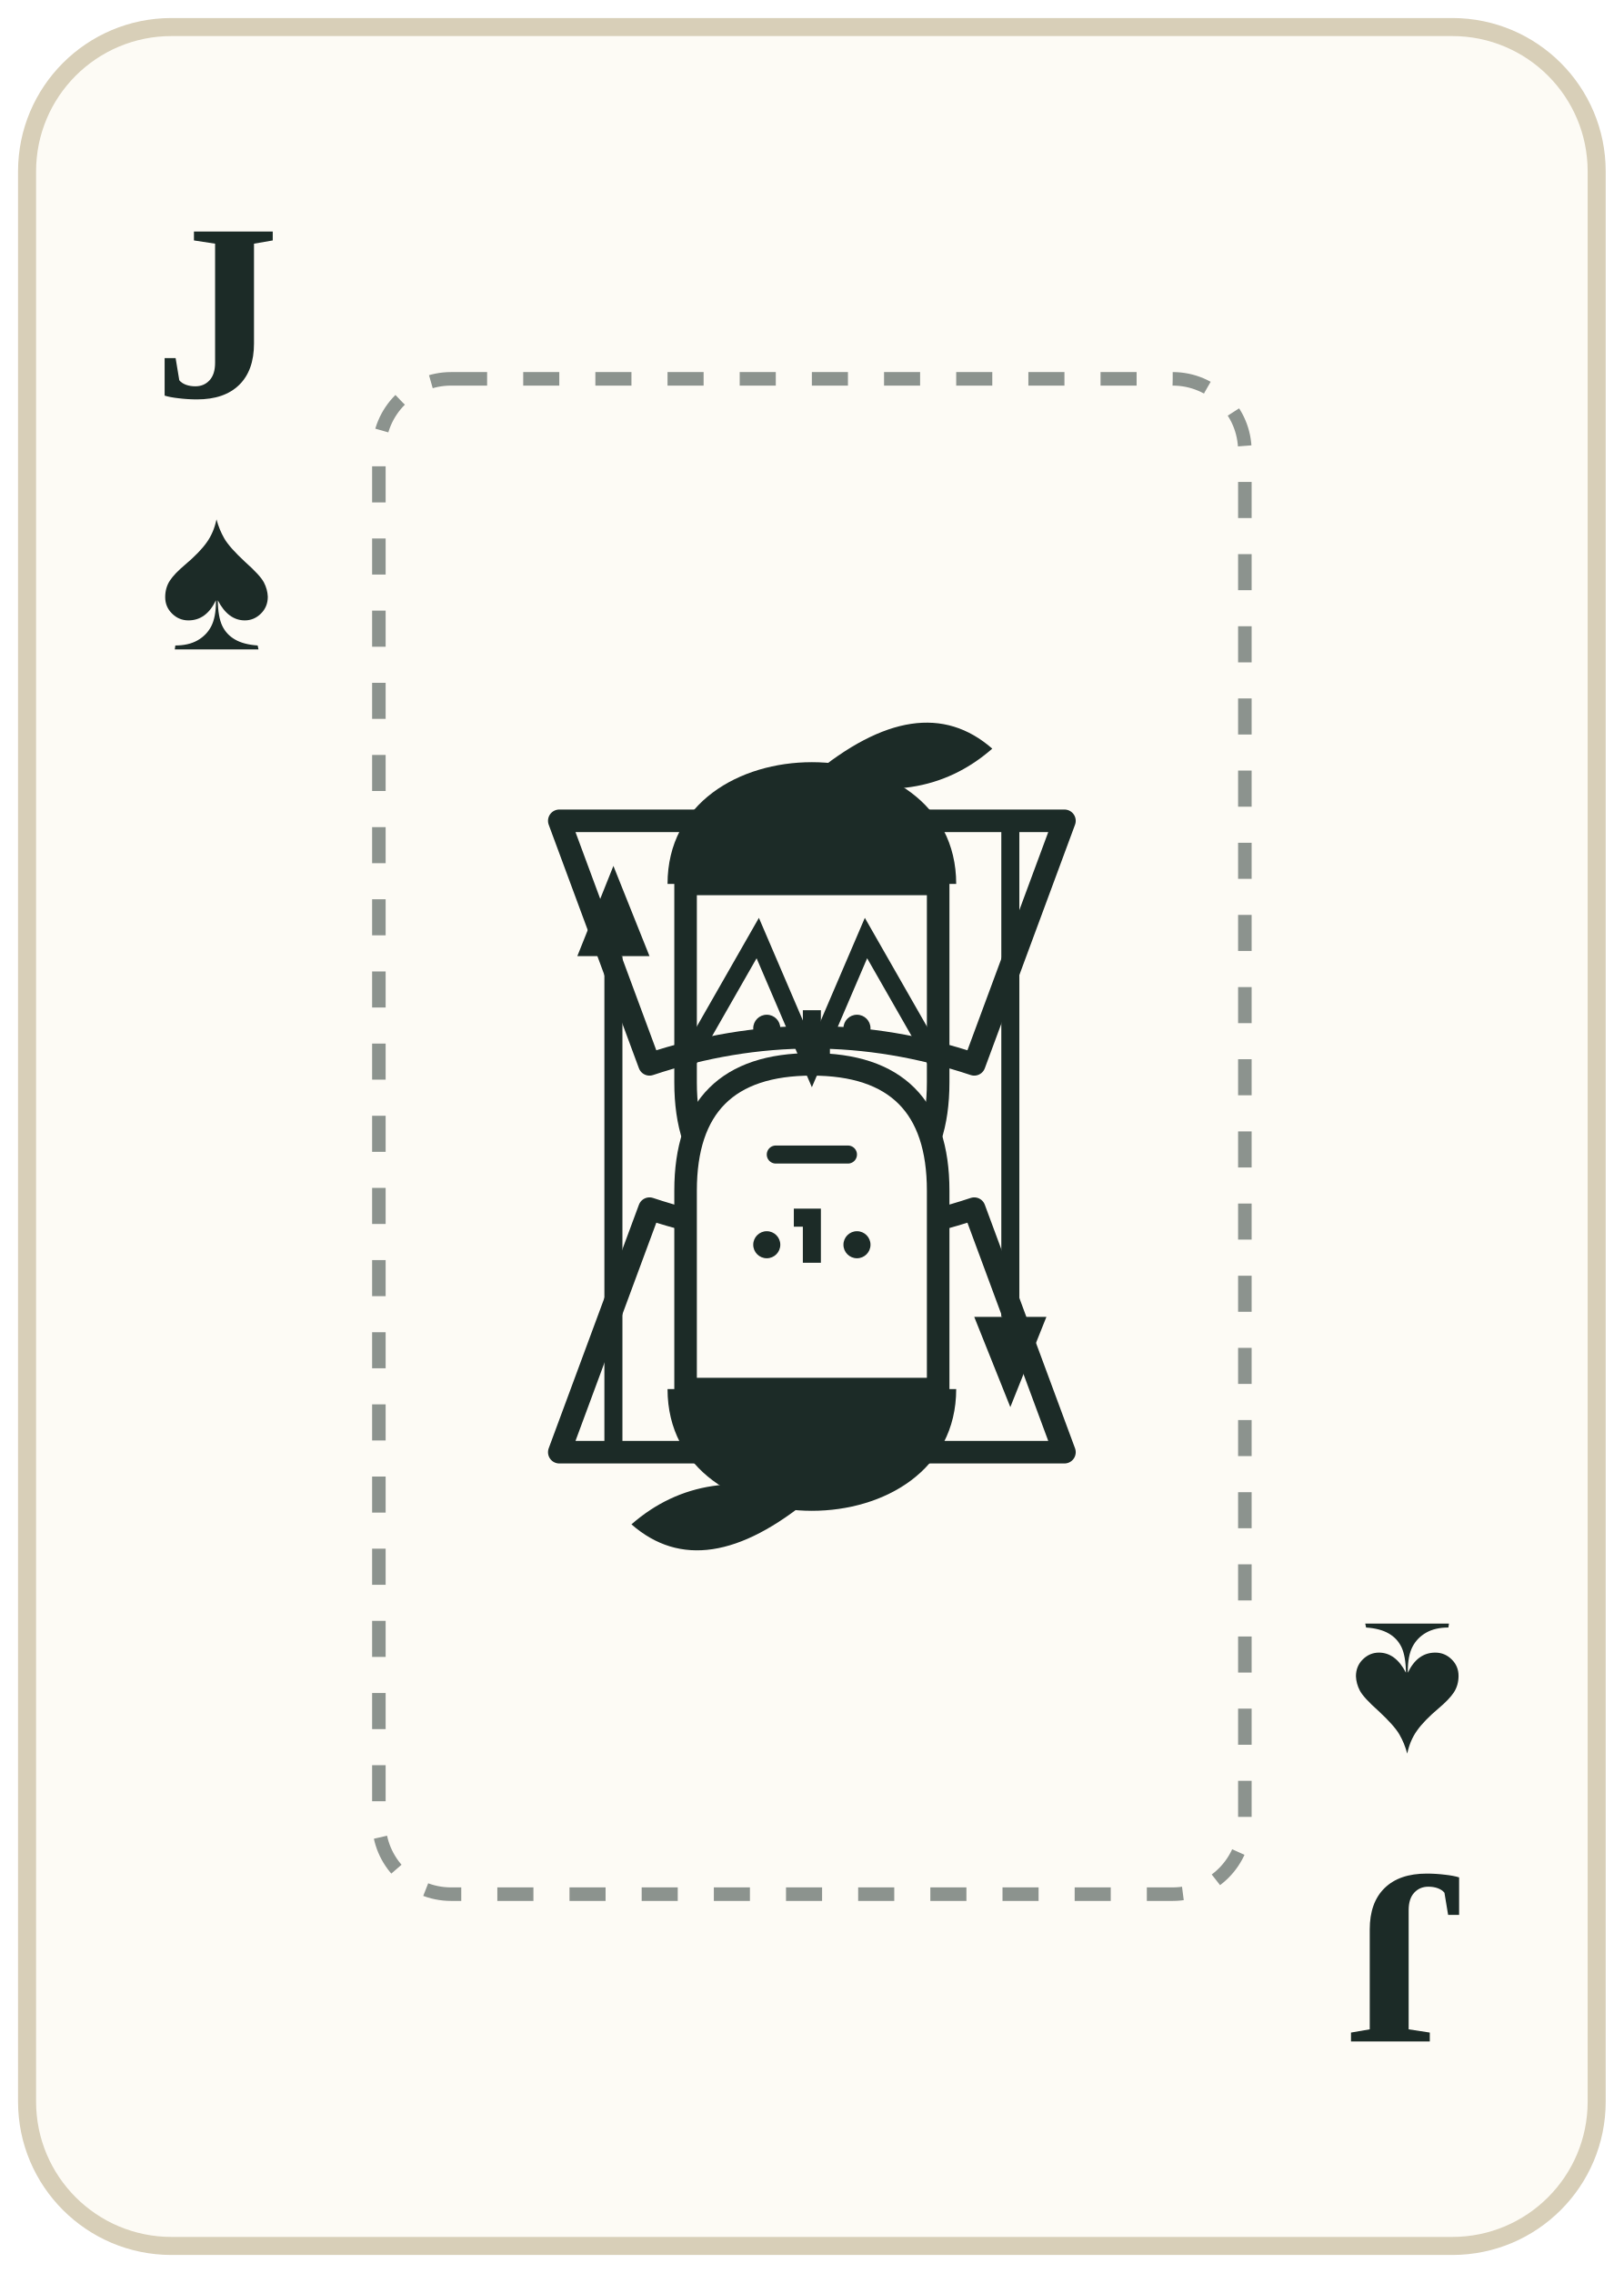
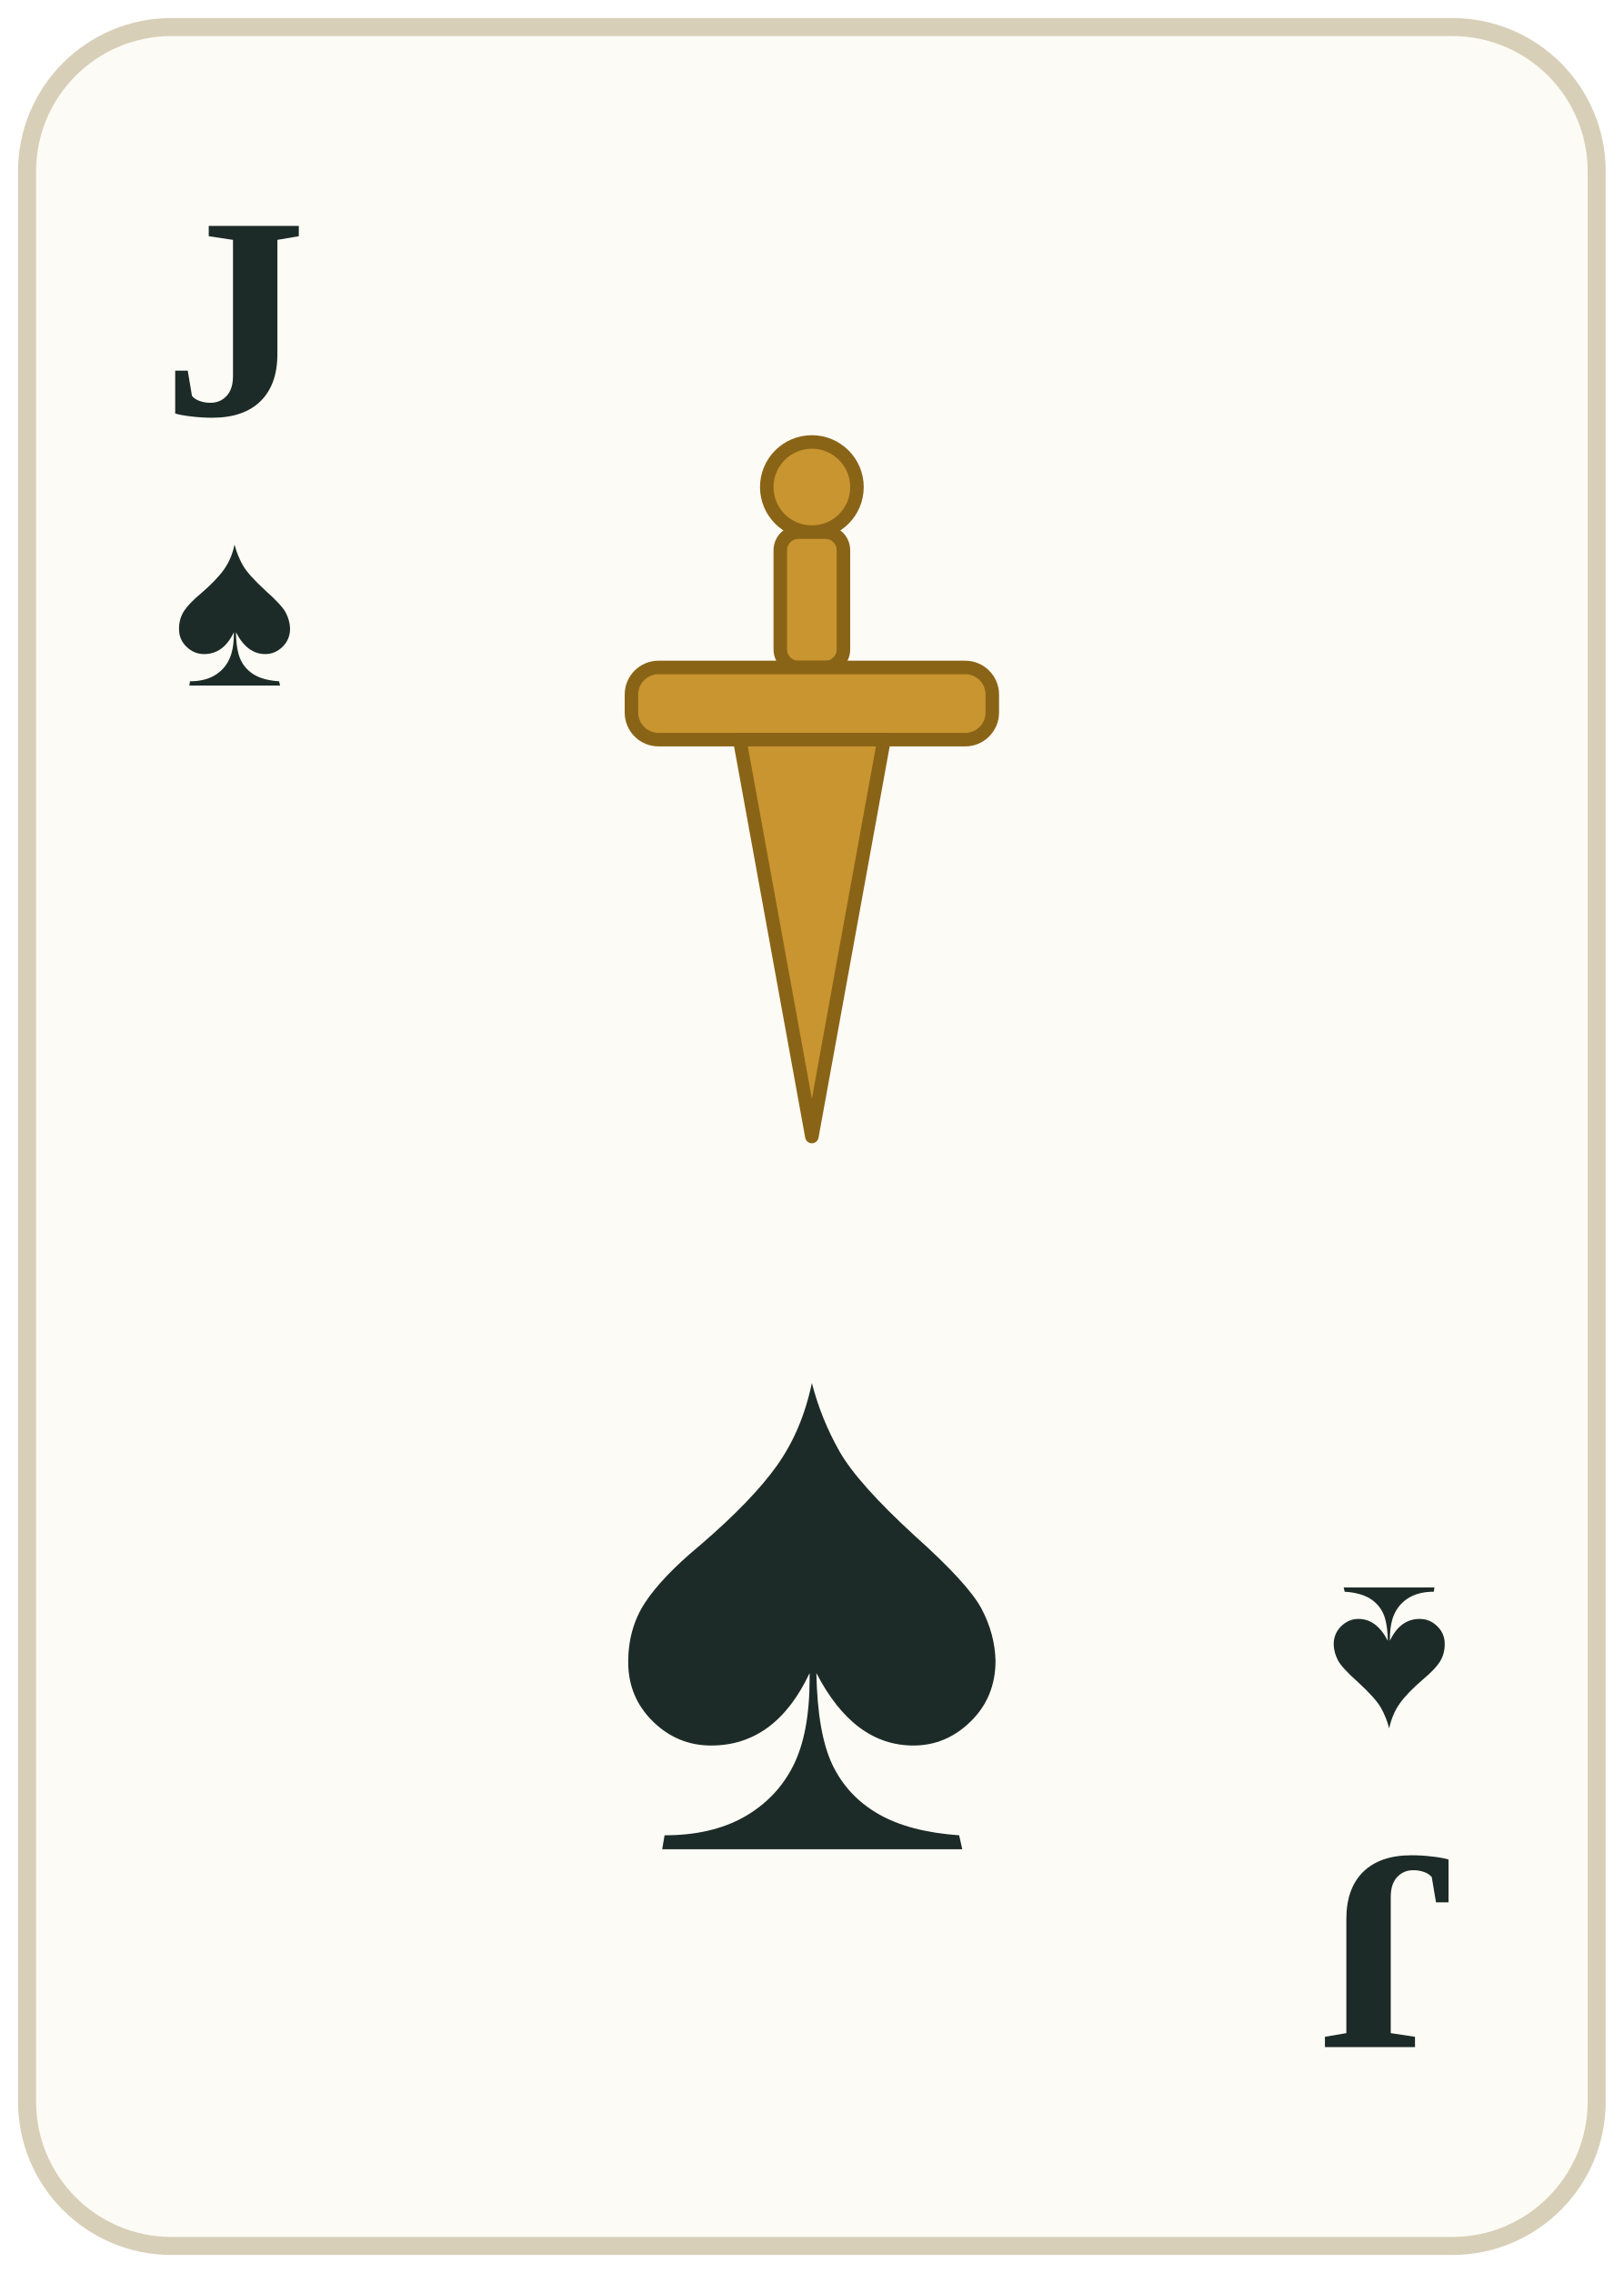
<svg xmlns="http://www.w3.org/2000/svg" viewBox="0 0 180 252" width="180" height="252">
  <rect x="3" y="3" width="174" height="246" rx="16" fill="#fdfbf5" stroke="#d8cfb8" stroke-width="2" />
  <g fill="#1c2b27" font-family="Georgia, 'Times New Roman', serif" font-weight="700">
    <g>
-       <text x="24" y="44" font-size="28" text-anchor="middle">J</text>
-       <text x="24" y="72" font-size="24" text-anchor="middle">♠</text>
+       <text x="26" y="46" font-size="32" text-anchor="middle">J</text>
+       <text x="26" y="76" font-size="26" text-anchor="middle">♠</text>
    </g>
    <g transform="rotate(180 90 126)">
-       <text x="24" y="44" font-size="28" text-anchor="middle">J</text>
-       <text x="24" y="72" font-size="24" text-anchor="middle">♠</text>
+       <text x="26" y="46" font-size="32" text-anchor="middle">J</text>
+       <text x="26" y="76" font-size="26" text-anchor="middle">♠</text>
    </g>
  </g>
-   <rect x="42" y="42" width="96" height="168" rx="8" fill="none" stroke="#1c2b27" stroke-width="1.5" stroke-dasharray="4 4" opacity="0.5" />
-   <g transform="translate(90, 126)">
-     <g>
-       <path d="M -16,-28 C -16,-46 16,-46 16,-28 Z" fill="#1c2b27" />
-       <path d="M 0,-40 Q 12,-50 20,-43 Q 12,-36 0,-40" fill="#1c2b27" />
-       <path d="M -14,-28 L 14,-28 L 14,-6 Q 14,8 0,8 Q -14,8 -14,-6 Z" fill="#fdfbf5" stroke="#1c2b27" stroke-width="2.5" stroke-linejoin="round" />
-       <circle cx="-5" cy="-12" r="1.5" fill="#1c2b27" />
-       <circle cx="5" cy="-12" r="1.5" fill="#1c2b27" />
-       <path d="M 0,-14 L 0,-9 L 2,-9" stroke="#1c2b27" stroke-width="2" fill="none" />
-       <line x1="-4" y1="-2" x2="4" y2="-2" stroke="#1c2b27" stroke-width="2" stroke-linecap="round" />
-       <path d="M -28,35 L -18,8 Q 0,14 18,8 L 28,35 Z" fill="none" stroke="#1c2b27" stroke-width="2.5" stroke-linejoin="round" />
-       <path d="M -14,8 L -6,22 L 0,8 L 6,22 L 14,8" stroke="#1c2b27" stroke-width="2" fill="none" />
-       <line x1="-22" y1="-20" x2="-22" y2="35" stroke="#1c2b27" stroke-width="2" />
-       <path d="M -26,-20 L -22,-30 L -18,-20 Z" fill="#1c2b27" />
-     </g>
-     <g transform="rotate(180)">
-       <path d="M -16,-28 C -16,-46 16,-46 16,-28 Z" fill="#1c2b27" />
-       <path d="M 0,-40 Q 12,-50 20,-43 Q 12,-36 0,-40" fill="#1c2b27" />
-       <path d="M -14,-28 L 14,-28 L 14,-6 Q 14,8 0,8 Q -14,8 -14,-6 Z" fill="#fdfbf5" stroke="#1c2b27" stroke-width="2.5" stroke-linejoin="round" />
-       <circle cx="-5" cy="-12" r="1.5" fill="#1c2b27" />
-       <circle cx="5" cy="-12" r="1.5" fill="#1c2b27" />
-       <path d="M 0,-14 L 0,-9 L 2,-9" stroke="#1c2b27" stroke-width="2" fill="none" />
-       <line x1="-4" y1="-2" x2="4" y2="-2" stroke="#1c2b27" stroke-width="2" stroke-linecap="round" />
-       <path d="M -28,35 L -18,8 Q 0,14 18,8 L 28,35 Z" fill="none" stroke="#1c2b27" stroke-width="2.5" stroke-linejoin="round" />
-       <path d="M -14,8 L -6,22 L 0,8 L 6,22 L 14,8" stroke="#1c2b27" stroke-width="2" fill="none" />
-       <line x1="-22" y1="-20" x2="-22" y2="35" stroke="#1c2b27" stroke-width="2" />
-       <path d="M -26,-20 L -22,-30 L -18,-20 Z" fill="#1c2b27" />
-     </g>
+   <g fill="#c99530" stroke="#8a6416" stroke-width="1.5" stroke-linejoin="round" stroke-linecap="round">
+     <circle cx="90" cy="54" r="5" />
+     <rect x="86.5" y="59" width="7" height="15" rx="2" />
+     <rect x="70" y="74" width="40" height="8" rx="3" />
+     <path d="M 82,82 L 98,82 L 90,126 Z" />
  </g>
+   <text x="90" y="176" font-size="86" fill="#1c2b27" text-anchor="middle" dominant-baseline="central" font-family="Georgia, 'Times New Roman', serif" font-weight="700">♠</text>
</svg>
